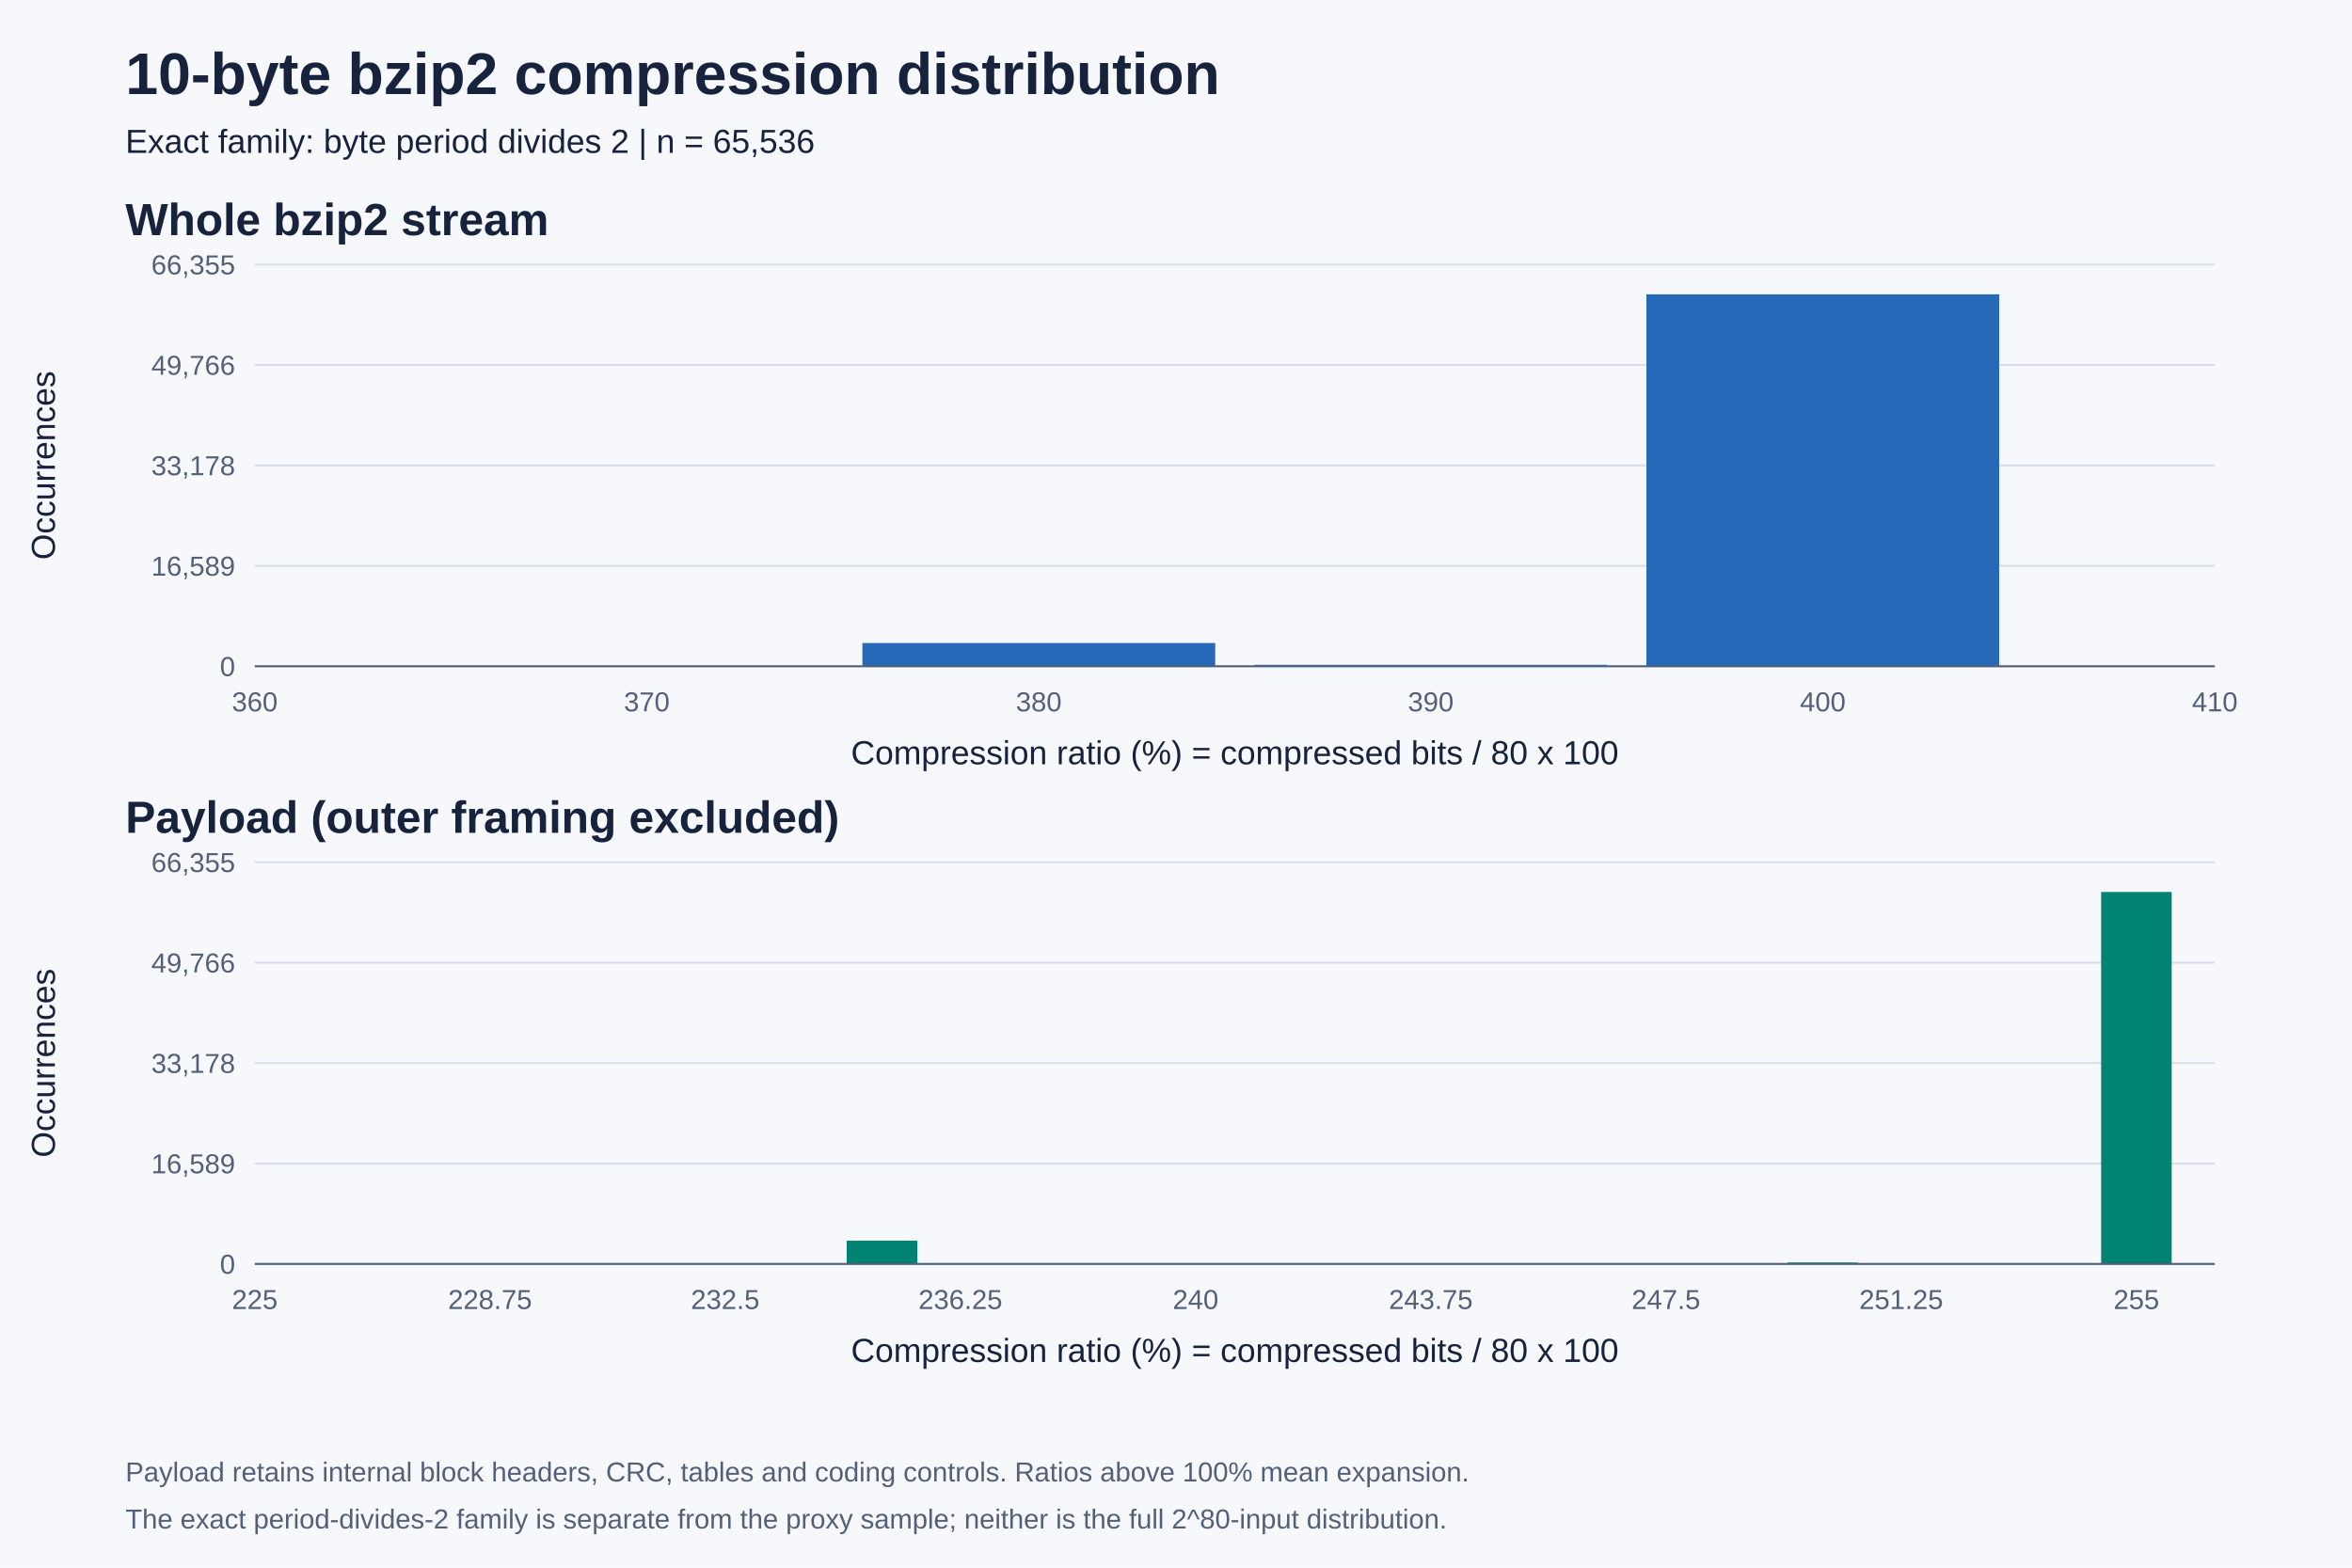
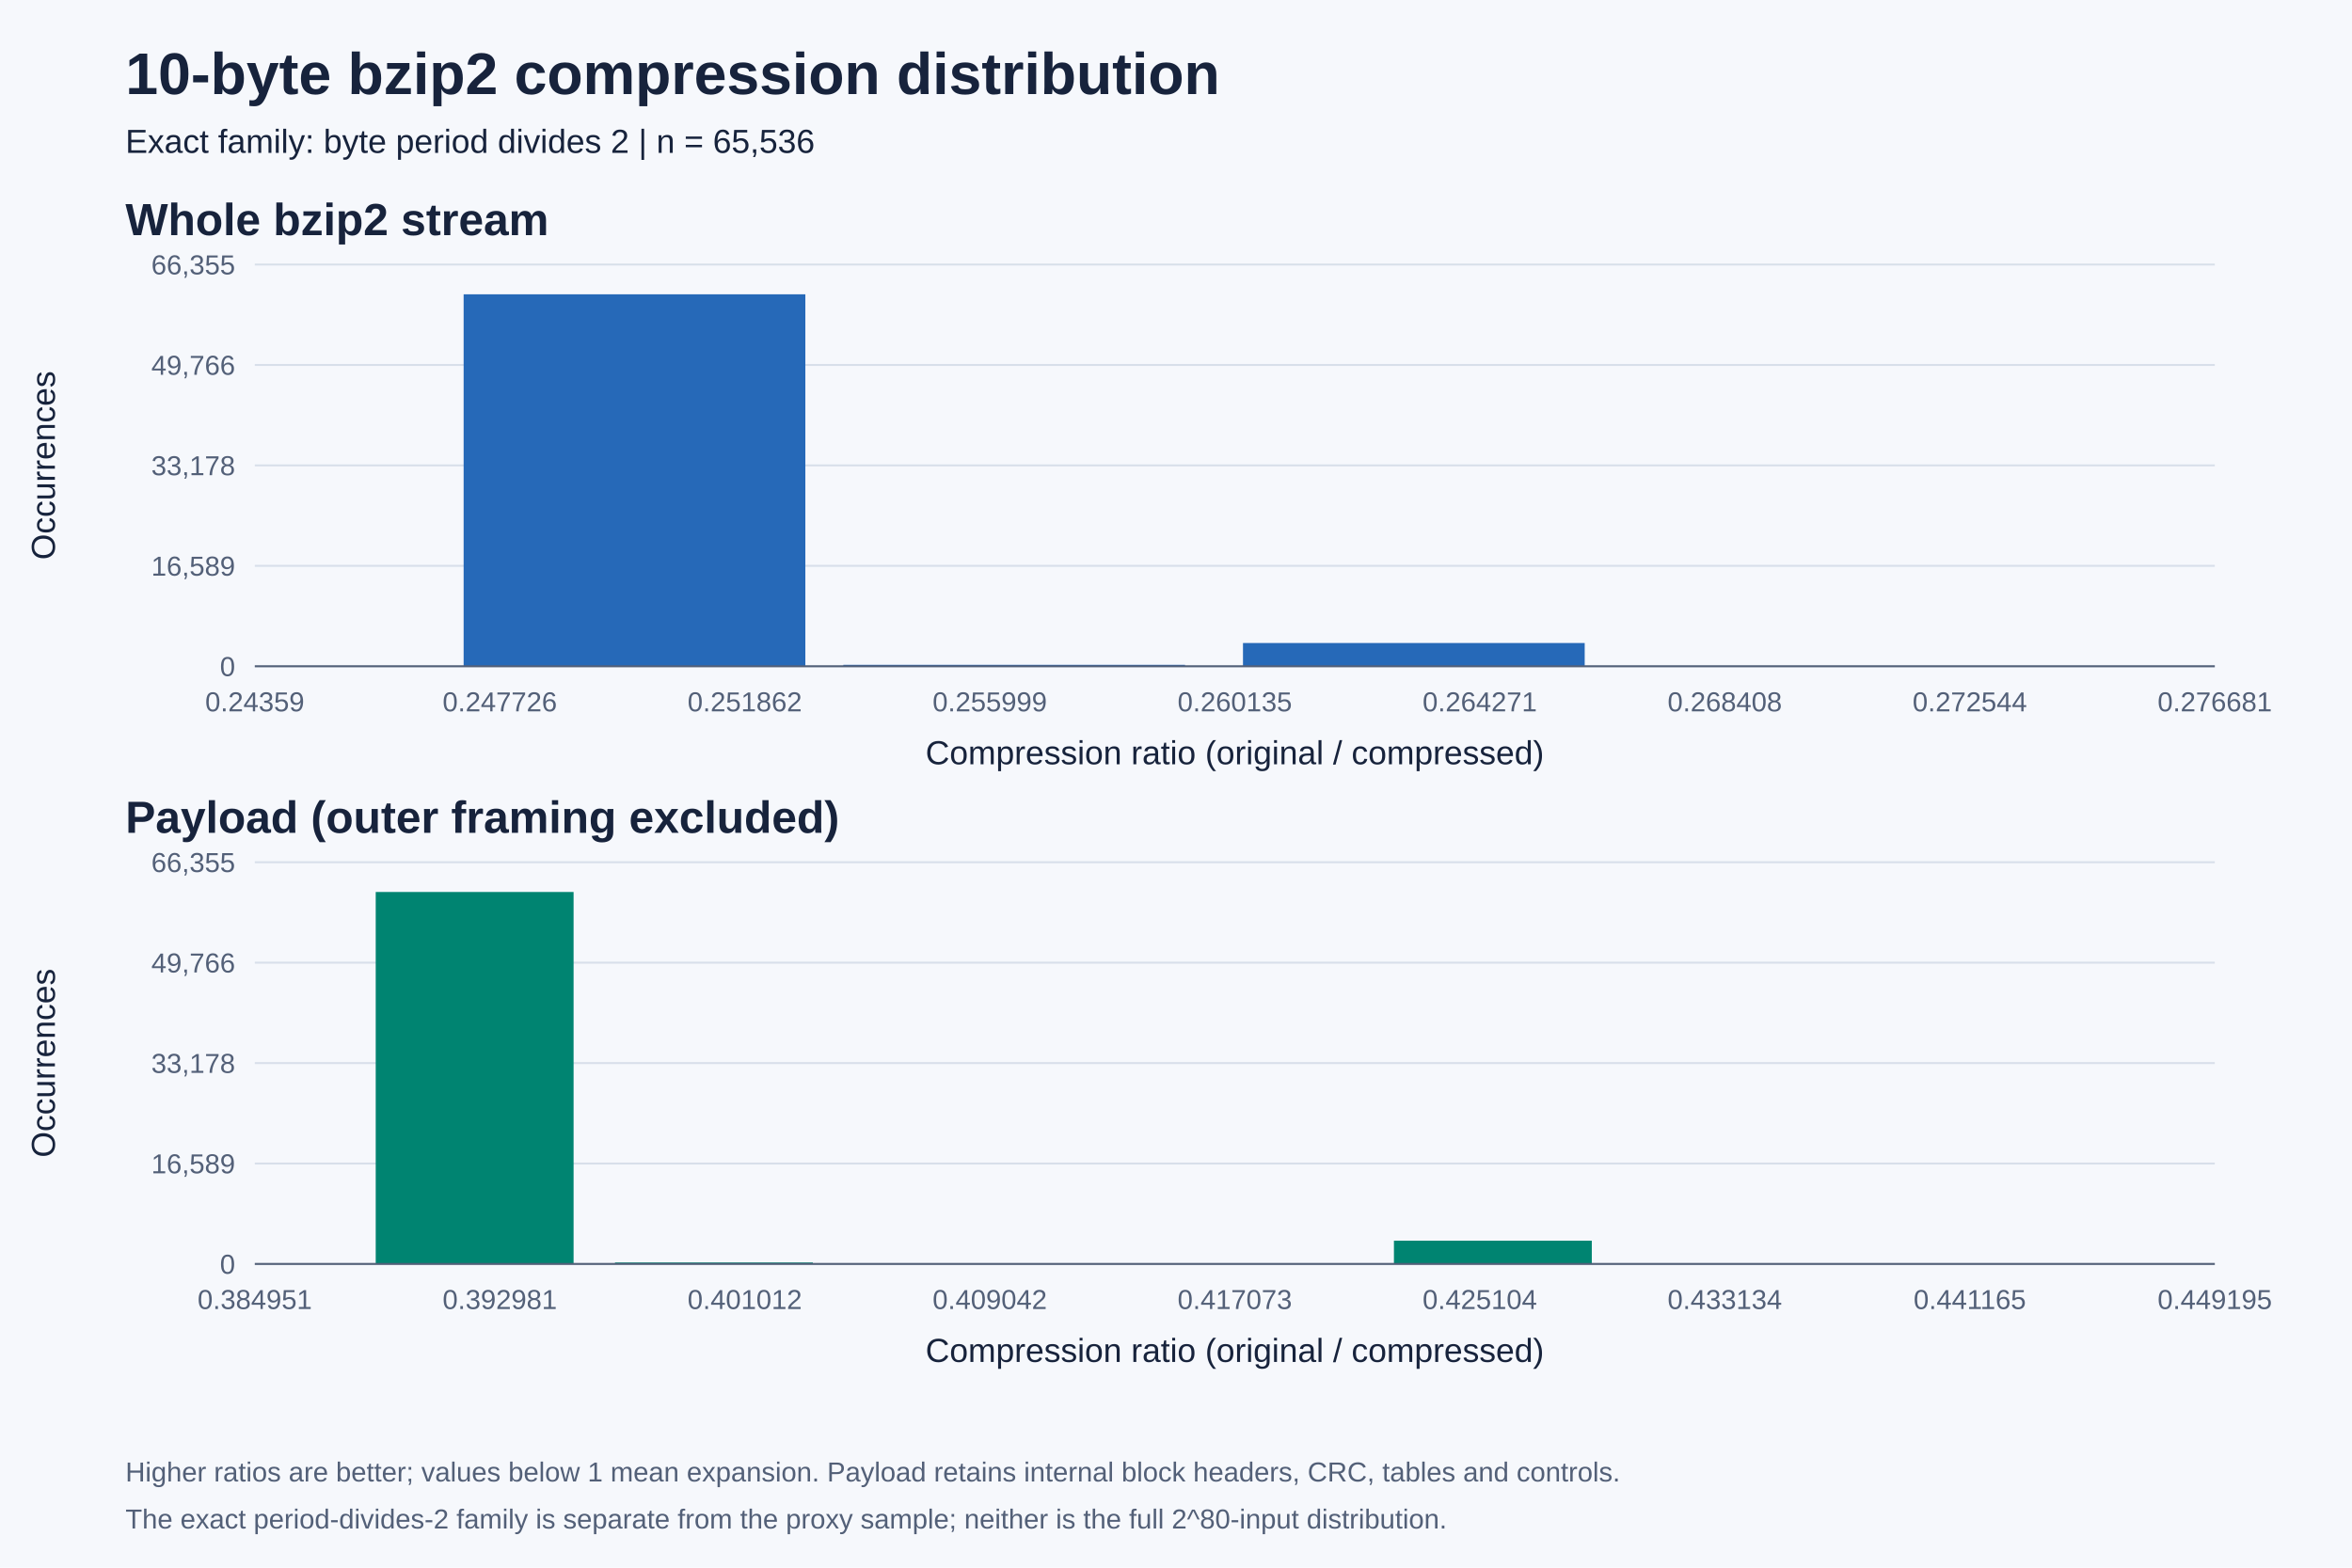
<svg xmlns="http://www.w3.org/2000/svg" width="1200" height="800" viewBox="0 0 1200 800" role="img">
  <rect width="1200" height="800" fill="#f6f8fc" />
  <style>text{font-family:Arial,sans-serif;fill:#17233c}.tick{font-size:14px;fill:#536078}.label{font-size:17px}.heading{font-size:23px;font-weight:bold}</style>
  <text x="64" y="48" font-size="30" font-weight="bold">10-byte bzip2 compression distribution</text>
  <text x="64" y="78" class="label">Exact family: byte period divides 2 | n = 65,536</text>
  <text x="64" y="120" class="heading">Whole bzip2 stream</text>
  <line x1="130" y1="340.00" x2="1130" y2="340.00" stroke="#d8dfea" />
  <text x="120" y="345.00" text-anchor="end" class="tick">0</text>
  <line x1="130" y1="288.75" x2="1130" y2="288.75" stroke="#d8dfea" />
  <text x="120" y="293.75" text-anchor="end" class="tick">16,589</text>
  <line x1="130" y1="237.50" x2="1130" y2="237.50" stroke="#d8dfea" />
  <text x="120" y="242.50" text-anchor="end" class="tick">33,178</text>
  <line x1="130" y1="186.25" x2="1130" y2="186.25" stroke="#d8dfea" />
  <text x="120" y="191.25" text-anchor="end" class="tick">49,766</text>
  <line x1="130" y1="135.00" x2="1130" y2="135.00" stroke="#d8dfea" />
  <text x="120" y="140.00" text-anchor="end" class="tick">66,355</text>
-   <rect x="240.000" y="339.951" width="180.000" height="0.049" fill="#2669b8" />
-   <rect x="440.000" y="328.137" width="180.000" height="11.863" fill="#2669b8" />
-   <rect x="640.000" y="339.259" width="180.000" height="0.741" fill="#2669b8" />
-   <rect x="840.000" y="150.185" width="180.000" height="189.815" fill="#2669b8" />
-   <text x="130.00" y="363" text-anchor="middle" class="tick">360</text>
-   <text x="330.00" y="363" text-anchor="middle" class="tick">370</text>
-   <text x="530.00" y="363" text-anchor="middle" class="tick">380</text>
-   <text x="730.00" y="363" text-anchor="middle" class="tick">390</text>
-   <text x="930.00" y="363" text-anchor="middle" class="tick">400</text>
-   <text x="1130.00" y="363" text-anchor="middle" class="tick">410</text>
+   <rect x="236.545" y="150.185" width="174.346" height="189.815" fill="#2669b8" />
+   <rect x="430.262" y="339.259" width="174.346" height="0.741" fill="#2669b8" />
+   <rect x="634.175" y="328.137" width="174.346" height="11.863" fill="#2669b8" />
+   <rect x="849.110" y="339.951" width="174.346" height="0.049" fill="#2669b8" />
+   <text x="130.00" y="363" text-anchor="middle" class="tick">0.24359</text>
+   <text x="255.00" y="363" text-anchor="middle" class="tick">0.247726</text>
+   <text x="380.00" y="363" text-anchor="middle" class="tick">0.251862</text>
+   <text x="505.00" y="363" text-anchor="middle" class="tick">0.255999</text>
+   <text x="630.00" y="363" text-anchor="middle" class="tick">0.260135</text>
+   <text x="755.00" y="363" text-anchor="middle" class="tick">0.264271</text>
+   <text x="880.00" y="363" text-anchor="middle" class="tick">0.268408</text>
+   <text x="1005.00" y="363" text-anchor="middle" class="tick">0.272544</text>
+   <text x="1130.00" y="363" text-anchor="middle" class="tick">0.276681</text>
  <line x1="130" y1="340" x2="1130" y2="340" stroke="#536078" />
-   <text x="630.0" y="390" text-anchor="middle" class="label">Compression ratio (%) = compressed bits / 80 x 100</text>
+   <text x="630.0" y="390" text-anchor="middle" class="label">Compression ratio (original / compressed)</text>
  <text transform="translate(28,237.5) rotate(-90)" text-anchor="middle" class="label">Occurrences</text>
  <text x="64" y="425" class="heading">Payload (outer framing excluded)</text>
  <line x1="130" y1="645.00" x2="1130" y2="645.00" stroke="#d8dfea" />
  <text x="120" y="650.00" text-anchor="end" class="tick">0</text>
  <line x1="130" y1="593.75" x2="1130" y2="593.75" stroke="#d8dfea" />
  <text x="120" y="598.75" text-anchor="end" class="tick">16,589</text>
  <line x1="130" y1="542.50" x2="1130" y2="542.50" stroke="#d8dfea" />
  <text x="120" y="547.50" text-anchor="end" class="tick">33,178</text>
  <line x1="130" y1="491.25" x2="1130" y2="491.25" stroke="#d8dfea" />
  <text x="120" y="496.25" text-anchor="end" class="tick">49,766</text>
  <line x1="130" y1="440.00" x2="1130" y2="440.00" stroke="#d8dfea" />
  <text x="120" y="445.00" text-anchor="end" class="tick">66,355</text>
-   <rect x="152.000" y="644.997" width="36.000" height="0.003" fill="#008471" />
-   <rect x="272.000" y="644.954" width="36.000" height="0.046" fill="#008471" />
-   <rect x="432.000" y="633.137" width="36.000" height="11.863" fill="#008471" />
-   <rect x="912.000" y="644.259" width="36.000" height="0.741" fill="#008471" />
-   <rect x="1072.000" y="455.185" width="36.000" height="189.815" fill="#008471" />
-   <text x="130.00" y="668" text-anchor="middle" class="tick">225</text>
-   <text x="250.00" y="668" text-anchor="middle" class="tick">228.75</text>
-   <text x="370.00" y="668" text-anchor="middle" class="tick">232.5</text>
-   <text x="490.00" y="668" text-anchor="middle" class="tick">236.25</text>
-   <text x="610.00" y="668" text-anchor="middle" class="tick">240</text>
-   <text x="730.00" y="668" text-anchor="middle" class="tick">243.75</text>
-   <text x="850.00" y="668" text-anchor="middle" class="tick">247.5</text>
-   <text x="970.00" y="668" text-anchor="middle" class="tick">251.25</text>
-   <text x="1090.00" y="668" text-anchor="middle" class="tick">255</text>
+   <rect x="191.694" y="455.185" width="100.953" height="189.815" fill="#008471" />
+   <rect x="313.776" y="644.259" width="100.953" height="0.741" fill="#008471" />
+   <rect x="711.192" y="633.137" width="100.953" height="11.863" fill="#008471" />
+   <rect x="855.183" y="644.954" width="100.953" height="0.046" fill="#008471" />
+   <rect x="967.353" y="644.997" width="100.953" height="0.003" fill="#008471" />
+   <text x="130.00" y="668" text-anchor="middle" class="tick">0.384951</text>
+   <text x="255.00" y="668" text-anchor="middle" class="tick">0.392981</text>
+   <text x="380.00" y="668" text-anchor="middle" class="tick">0.401012</text>
+   <text x="505.00" y="668" text-anchor="middle" class="tick">0.409042</text>
+   <text x="630.00" y="668" text-anchor="middle" class="tick">0.417073</text>
+   <text x="755.00" y="668" text-anchor="middle" class="tick">0.425104</text>
+   <text x="880.00" y="668" text-anchor="middle" class="tick">0.433134</text>
+   <text x="1005.00" y="668" text-anchor="middle" class="tick">0.441165</text>
+   <text x="1130.00" y="668" text-anchor="middle" class="tick">0.449195</text>
  <line x1="130" y1="645" x2="1130" y2="645" stroke="#536078" />
-   <text x="630.0" y="695" text-anchor="middle" class="label">Compression ratio (%) = compressed bits / 80 x 100</text>
+   <text x="630.0" y="695" text-anchor="middle" class="label">Compression ratio (original / compressed)</text>
  <text transform="translate(28,542.5) rotate(-90)" text-anchor="middle" class="label">Occurrences</text>
-   <text x="64" y="756" class="tick">Payload retains internal block headers, CRC, tables and coding controls. Ratios above 100% mean expansion.</text>
+   <text x="64" y="756" class="tick">Higher ratios are better; values below 1 mean expansion. Payload retains internal block headers, CRC, tables and controls.</text>
  <text x="64" y="780" class="tick">The exact period-divides-2 family is separate from the proxy sample; neither is the full 2^80-input distribution.</text>
</svg>
